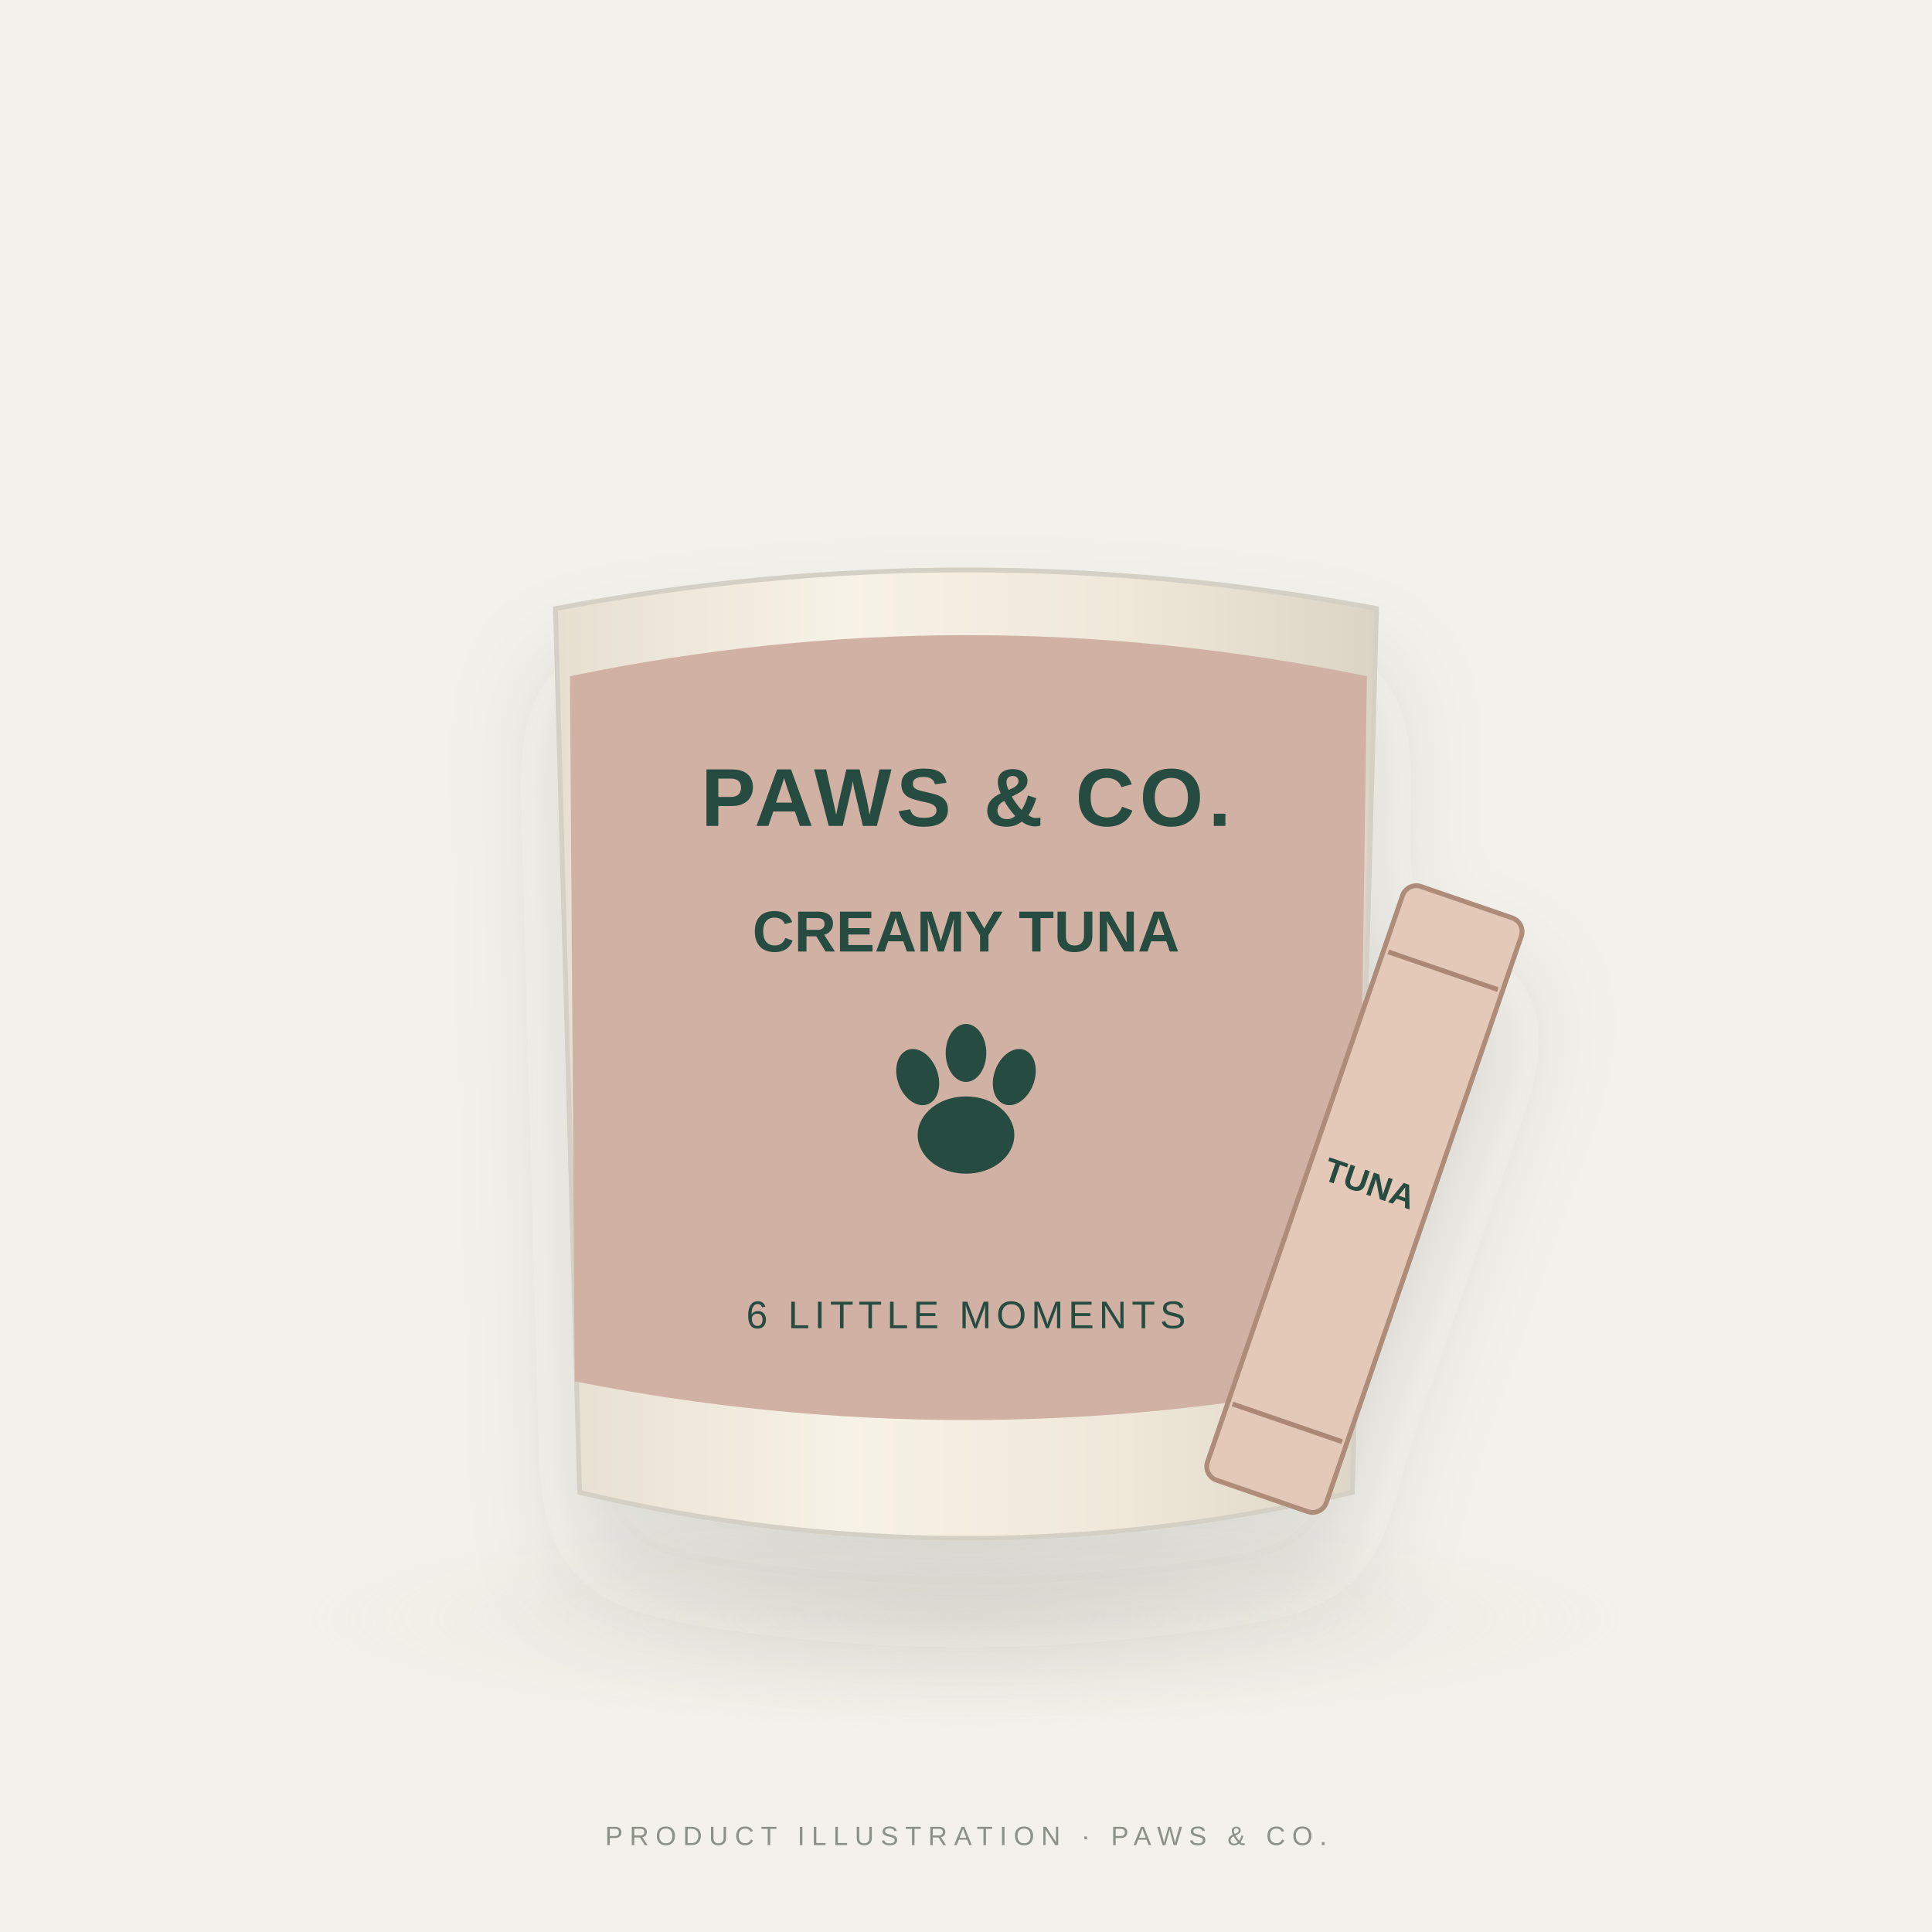
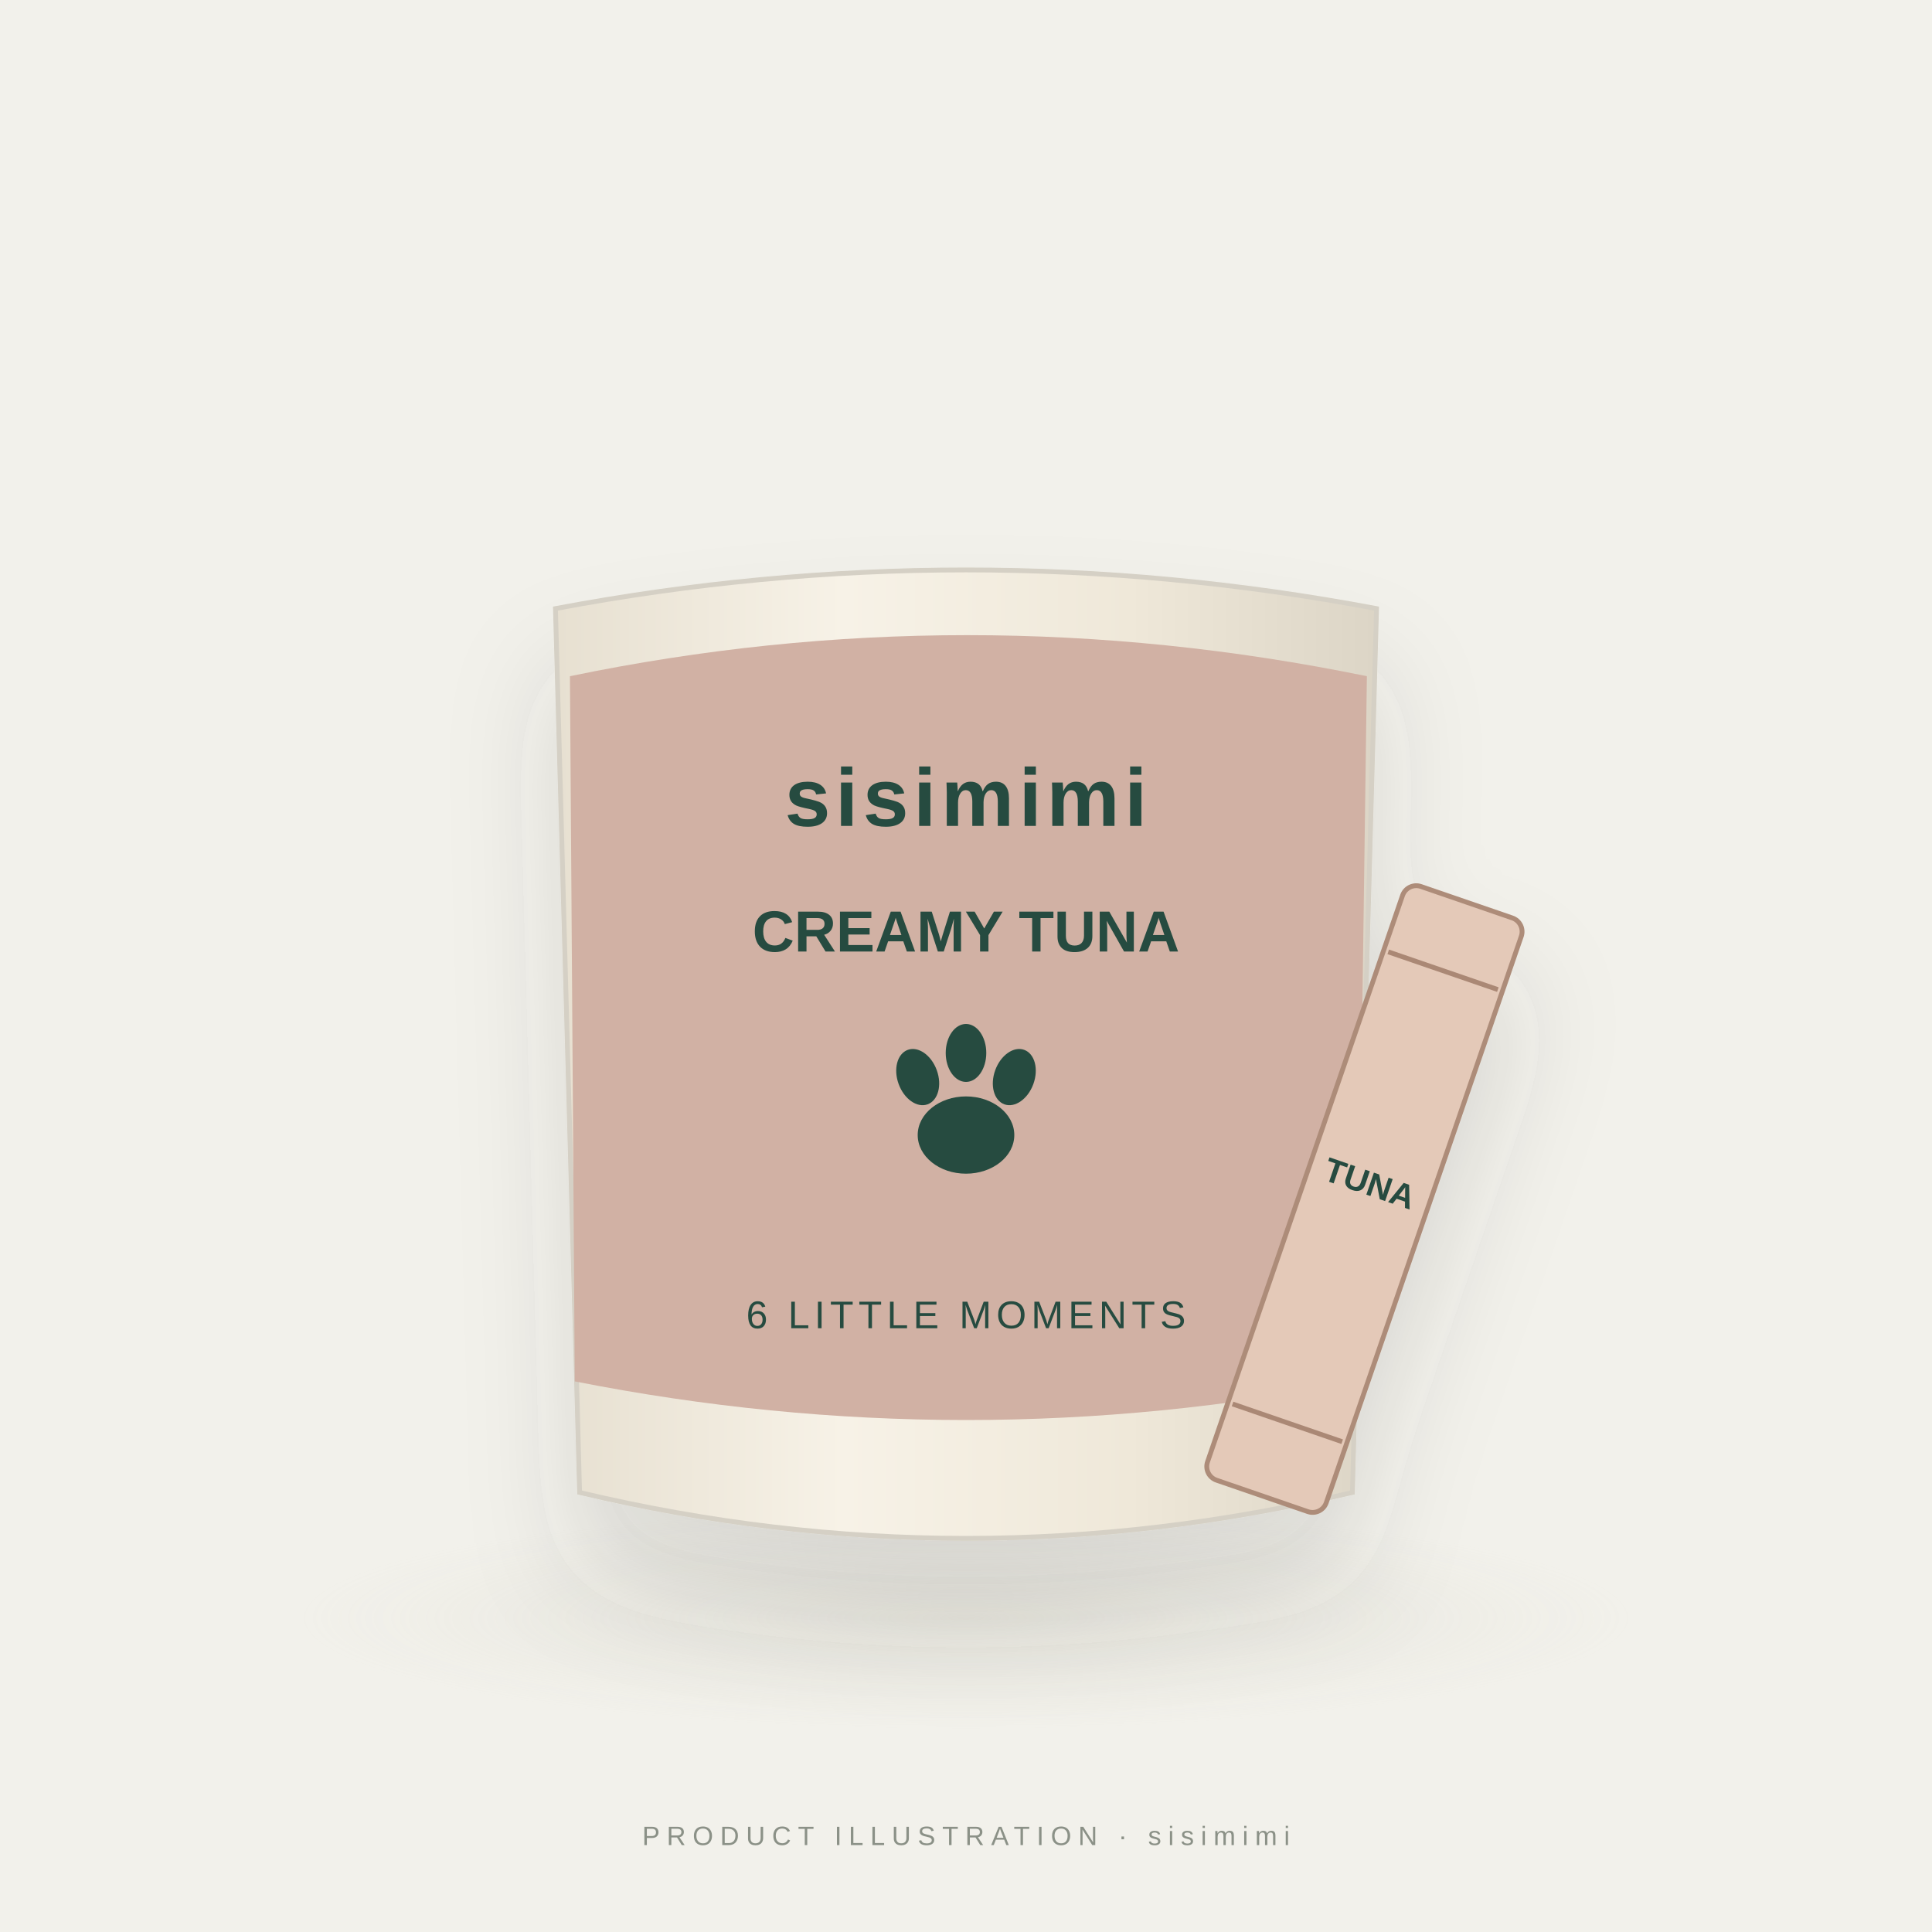
<svg xmlns="http://www.w3.org/2000/svg" viewBox="0 0 400 400" role="img" aria-label="Súp thưởng mèo Creamy Tuna — hình minh họa sản phẩm">
  <defs>
    <linearGradient id="paper" x1="0" y1="0" x2="1" y2="0">
      <stop stop-color="#e7e0d1" />
      <stop offset=".35" stop-color="#f7f2e7" />
      <stop offset=".7" stop-color="#efe8d9" />
      <stop offset="1" stop-color="#dcd5c6" />
    </linearGradient>
    <linearGradient id="metal">
      <stop stop-color="#b8b8af" />
      <stop offset=".28" stop-color="#e3e3db" />
      <stop offset=".7" stop-color="#d4d4c9" />
      <stop offset="1" stop-color="#acaca1" />
    </linearGradient>
    <filter id="shadow" x="-40%" y="-30%" width="180%" height="190%">
      <feDropShadow dx="0" dy="15" stdDeviation="11" flood-color="#4d4b3c" flood-opacity=".14" />
    </filter>
    <radialGradient id="ground">
      <stop stop-color="#c9c7ba" stop-opacity=".3" />
      <stop offset="1" stop-color="#c9c7ba" stop-opacity="0" />
    </radialGradient>
  </defs>
  <rect width="400" height="400" fill="#f2f1eb" />
  <ellipse cx="200" cy="335" rx="138" ry="23" fill="url(#ground)" />
  <g transform="" filter="url(#shadow)">
    <path d="M115 126Q200 110 285 126L280 309Q200 328 120 309Z" fill="url(#paper)" stroke="#d5d0c5" />
    <path d="M118 140Q200 123 283 140L281 286Q200 302 119 286Z" fill="#d1b1a4" />
-     <text x="200" y="171" text-anchor="middle" font-family="Arial,sans-serif" font-size="17" font-weight="700" fill="#264c40" letter-spacing="1">PAWS &amp; CO.</text>
+     <text x="200" y="171" text-anchor="middle" font-family="Arial,sans-serif" font-size="17" font-weight="700" fill="#264c40" letter-spacing="1">sisimimi</text>
    <text x="200" y="197" text-anchor="middle" font-family="Arial,sans-serif" font-size="12" font-weight="700" fill="#264c40" letter-spacing="0">CREAMY TUNA</text>
    <g transform="translate(200 230)" color="#264c40">
      <g fill="currentColor">
        <ellipse cx="0" cy="5" rx="10" ry="8" />
        <ellipse cx="-10" cy="-7" rx="4.2" ry="6" transform="rotate(-20 -10 -7)" />
        <ellipse cx="0" cy="-12" rx="4.2" ry="6" />
        <ellipse cx="10" cy="-7" rx="4.2" ry="6" transform="rotate(20 10 -7)" />
      </g>
    </g>
    <text x="200" y="275" text-anchor="middle" font-family="Arial,sans-serif" font-size="8" font-weight="500" fill="#264c40" letter-spacing="1">6 LITTLE MOMENTS</text>
    <g transform="translate(275 270) rotate(19)">
      <rect x="-13" y="-88" width="26" height="130" rx="3" fill="#e4c9b8" stroke="#ad8c79" />
      <text x="0" y="-24" text-anchor="middle" font-family="Arial,sans-serif" font-size="7" font-weight="700" fill="#264c40" letter-spacing="0">TUNA</text>
      <path d="M-12-73H12M-12 26H12" stroke="#aa8875" />
    </g>
  </g>
-   <text x="200" y="382" text-anchor="middle" fill="#8b9187" font-family="Arial,sans-serif" font-size="5.5" letter-spacing="1.4">PRODUCT ILLUSTRATION · PAWS &amp; CO.</text>
+   <text x="200" y="382" text-anchor="middle" fill="#8b9187" font-family="Arial,sans-serif" font-size="5.5" letter-spacing="1.4">PRODUCT ILLUSTRATION · sisimimi</text>
</svg>
